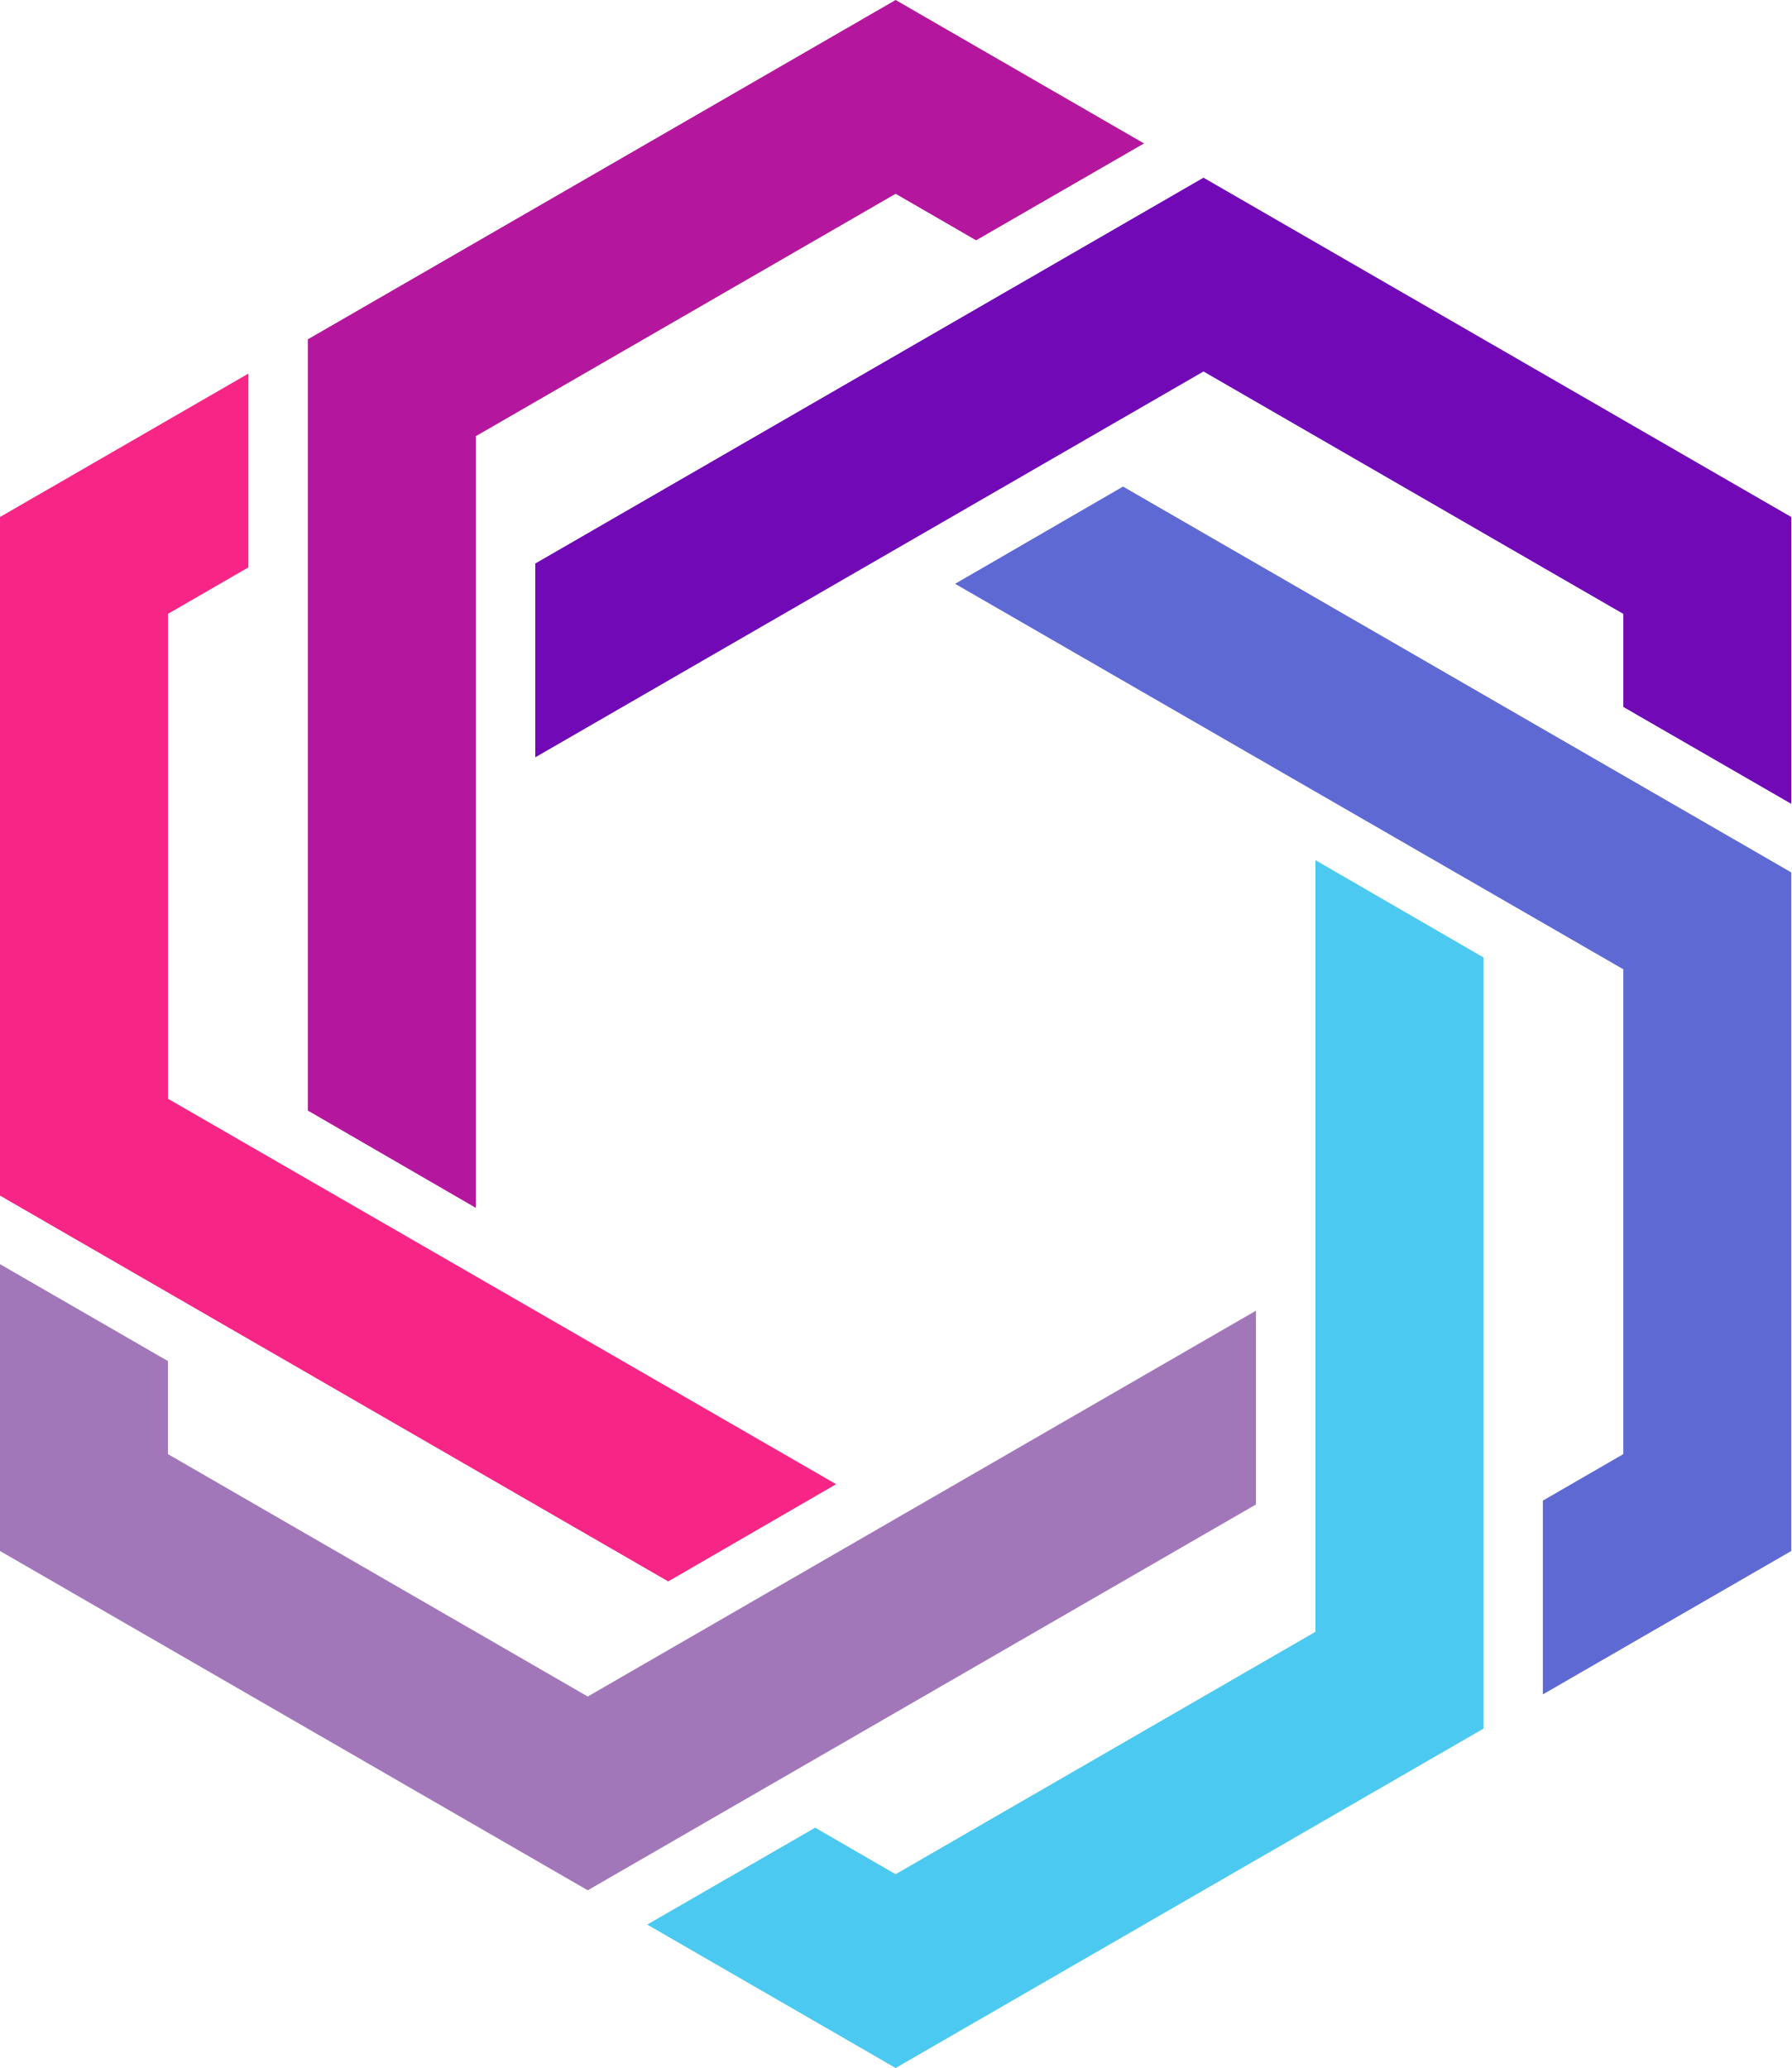
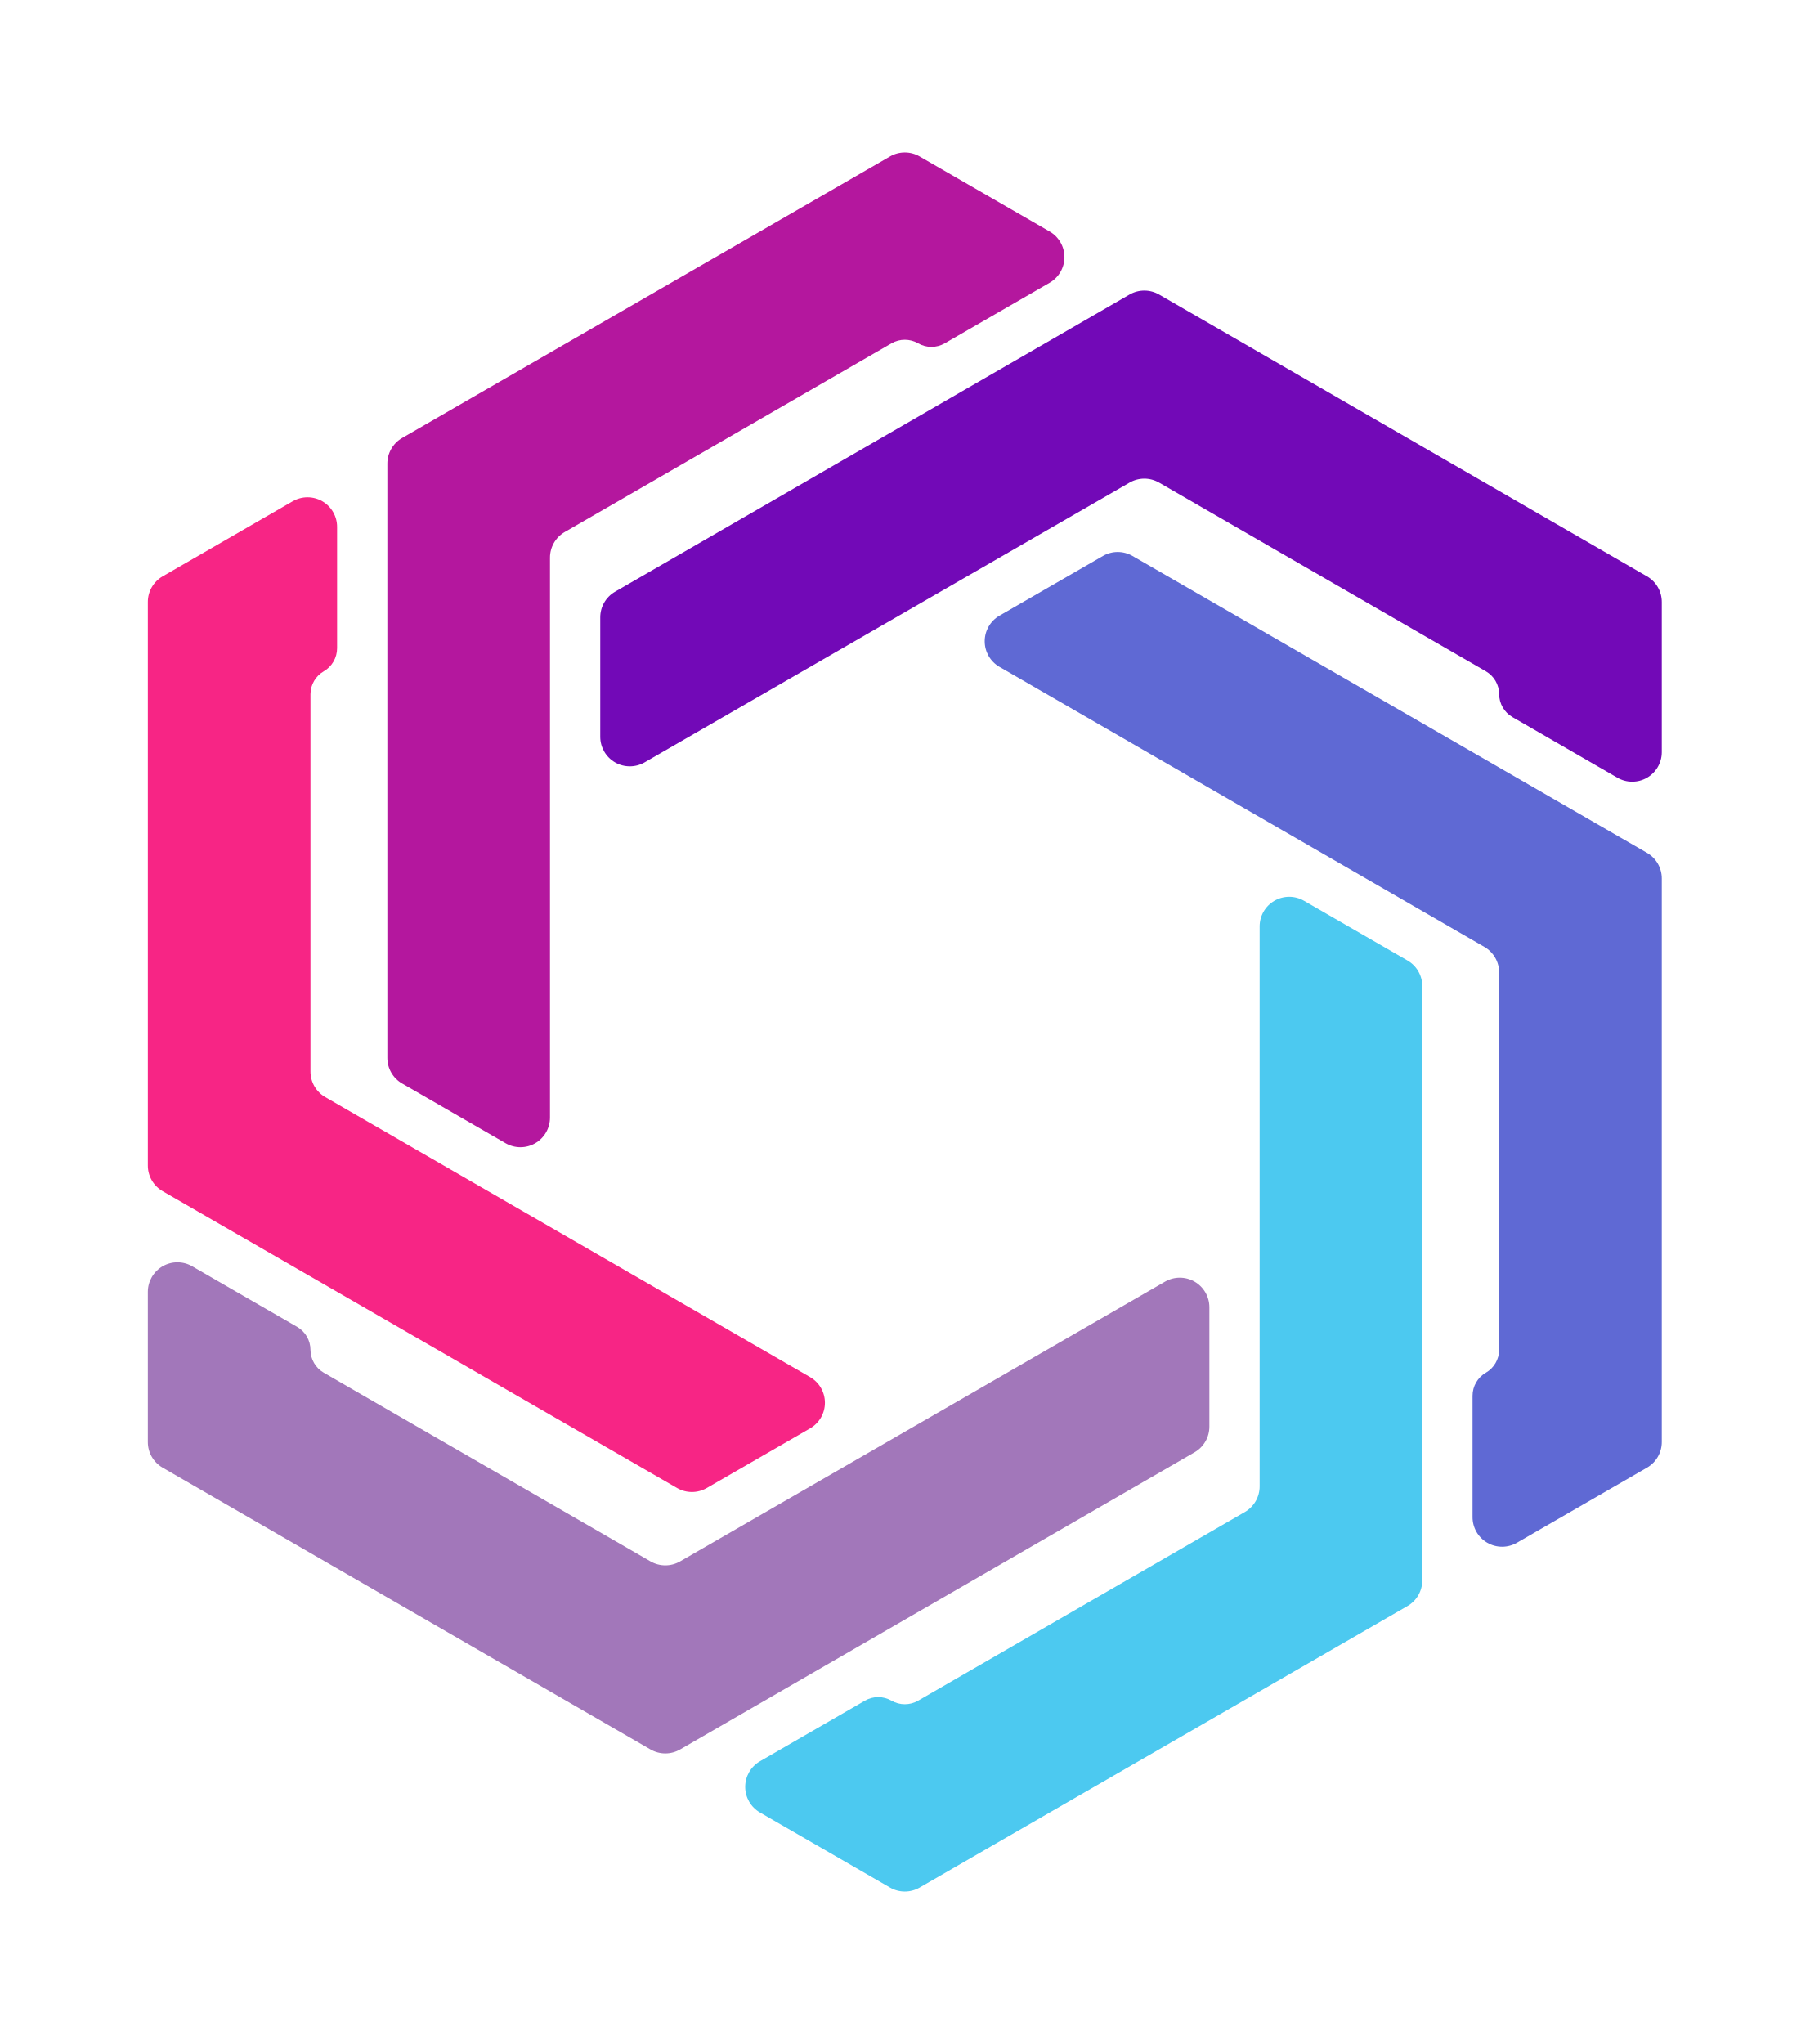
- <svg xmlns="http://www.w3.org/2000/svg" viewBox="-256 -295.6 512 591.2">
-   <path fill="#f72585" d="M-185 -188.8 L-256 -147.8 L-256 46.2 L-65 156.5 L-17 128.7 L-208 18.5 L-208 -120.1 L-185 -133.4 Z" />
-   <path fill="#b4179e" d="M71 -254.6 L0 -295.6 L-168 -198.6 L-168 21.9 L-120 49.7 L-120 -170.9 L0 -240.2 L23 -226.9 Z" />
-   <path fill="#7209b7" d="M256 -65.8 L256 -147.8 L88 -244.8 L-103 -134.5 L-103 -79.1 L88 -189.4 L208 -120.1 L208 -93.5 Z" />
-   <path fill="#5f69d4" d="M185 188.8 L256 147.8 L256 -46.2 L65 -156.5 L17 -128.7 L208 -18.5 L208 120.1 L185 133.4 Z" />
-   <path fill="#4cc9f0" d="M-71 254.6 L0 295.6 L168 198.6 L168 -21.9 L120 -49.7 L120 170.9 L0 240.2 L-23 226.9 Z" />
-   <path fill="#a277ba" d="M-256 65.8 L-256 147.8 L-88 244.8 L103 134.5 L103 79.1 L-88 189.4 L-208 120.1 L-208 93.5 Z" />
+ <svg xmlns="http://www.w3.org/2000/svg" viewBox="-306 -345.6 612 691.2">
+   <path fill="#f72585" d="M-192 -167.4 A10 10 0 0 0 -207 -176.1 L-251 -150.7 A10 10 0 0 0 -256 -142 L-256 48.5 A10 10 0 0 0 -251 57.2 L-77 157.6 A10 10 0 0 0 -67 157.6 L-32 137.4 A10 10 0 0 0 -32 120.1 L-196 25.4 A10 10 0 0 1 -201 16.7 L-201 -110.9 A9 9 0 0 1 -196.5 -118.6 L-196.5 -118.6 A9 9 0 0 0 -192 -126.4 Z" />
+   <path fill="#b4179e" d="M49 -250 A10 10 0 0 0 49 -267.3 L5 -292.7 A10 10 0 0 0 -5 -292.7 L-170 -197.5 A10 10 0 0 0 -175 -188.8 L-175 12.1 A10 10 0 0 0 -170 20.8 L-135 41 A10 10 0 0 0 -120 32.3 L-120 -157 A10 10 0 0 1 -115 -165.7 L-4.5 -229.5 A9 9 0 0 1 4.5 -229.5 L4.5 -229.5 A9 9 0 0 0 13.5 -229.5 Z" />
+   <path fill="#7209b7" d="M241 -82.6 A10 10 0 0 0 256 -91.2 L256 -142 A10 10 0 0 0 251 -150.7 L86 -246 A10 10 0 0 0 76 -246 L-98 -145.5 A10 10 0 0 0 -103 -136.8 L-103 -96.4 A10 10 0 0 0 -88 -87.8 L76 -182.4 A10 10 0 0 1 86 -182.4 L196.5 -118.6 A9 9 0 0 1 201 -110.9 L201 -110.9 A9 9 0 0 0 205.5 -103.1 Z" />
+   <path fill="#5f69d4" d="M192 167.4 A10 10 0 0 0 207 176.1 L251 150.7 A10 10 0 0 0 256 142 L256 -48.5 A10 10 0 0 0 251 -57.2 L77 -157.6 A10 10 0 0 0 67 -157.6 L32 -137.4 A10 10 0 0 0 32 -120.1 L196 -25.4 A10 10 0 0 1 201 -16.7 L201 110.9 A9 9 0 0 1 196.5 118.6 L196.5 118.6 A9 9 0 0 0 192 126.4 Z" />
+   <path fill="#4cc9f0" d="M-49 250 A10 10 0 0 0 -49 267.3 L-5 292.7 A10 10 0 0 0 5 292.7 L170 197.5 A10 10 0 0 0 175 188.8 L175 -12.1 A10 10 0 0 0 170 -20.8 L135 -41 A10 10 0 0 0 120 -32.3 L120 157 A10 10 0 0 1 115 165.7 L4.5 229.5 A9 9 0 0 1 -4.5 229.5 L-4.5 229.5 A9 9 0 0 0 -13.5 229.5 Z" />
+   <path fill="#a277ba" d="M-241 82.6 A10 10 0 0 0 -256 91.2 L-256 142 A10 10 0 0 0 -251 150.7 L-86 246 A10 10 0 0 0 -76 246 L98 145.5 A10 10 0 0 0 103 136.8 L103 96.4 A10 10 0 0 0 88 87.8 L-76 182.4 A10 10 0 0 1 -86 182.4 L-196.5 118.6 A9 9 0 0 1 -201 110.9 L-201 110.9 A9 9 0 0 0 -205.5 103.1 Z" />
</svg>
